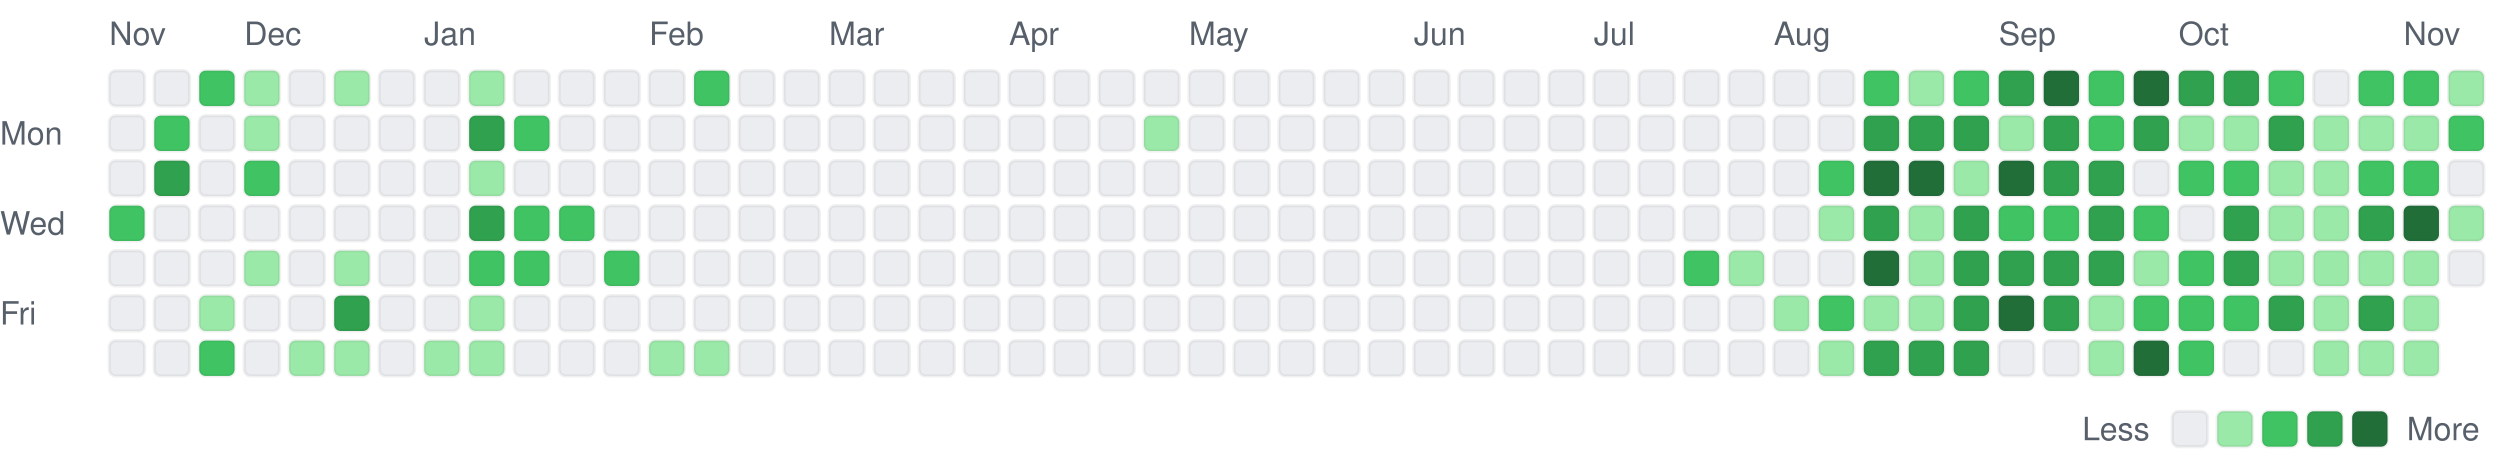
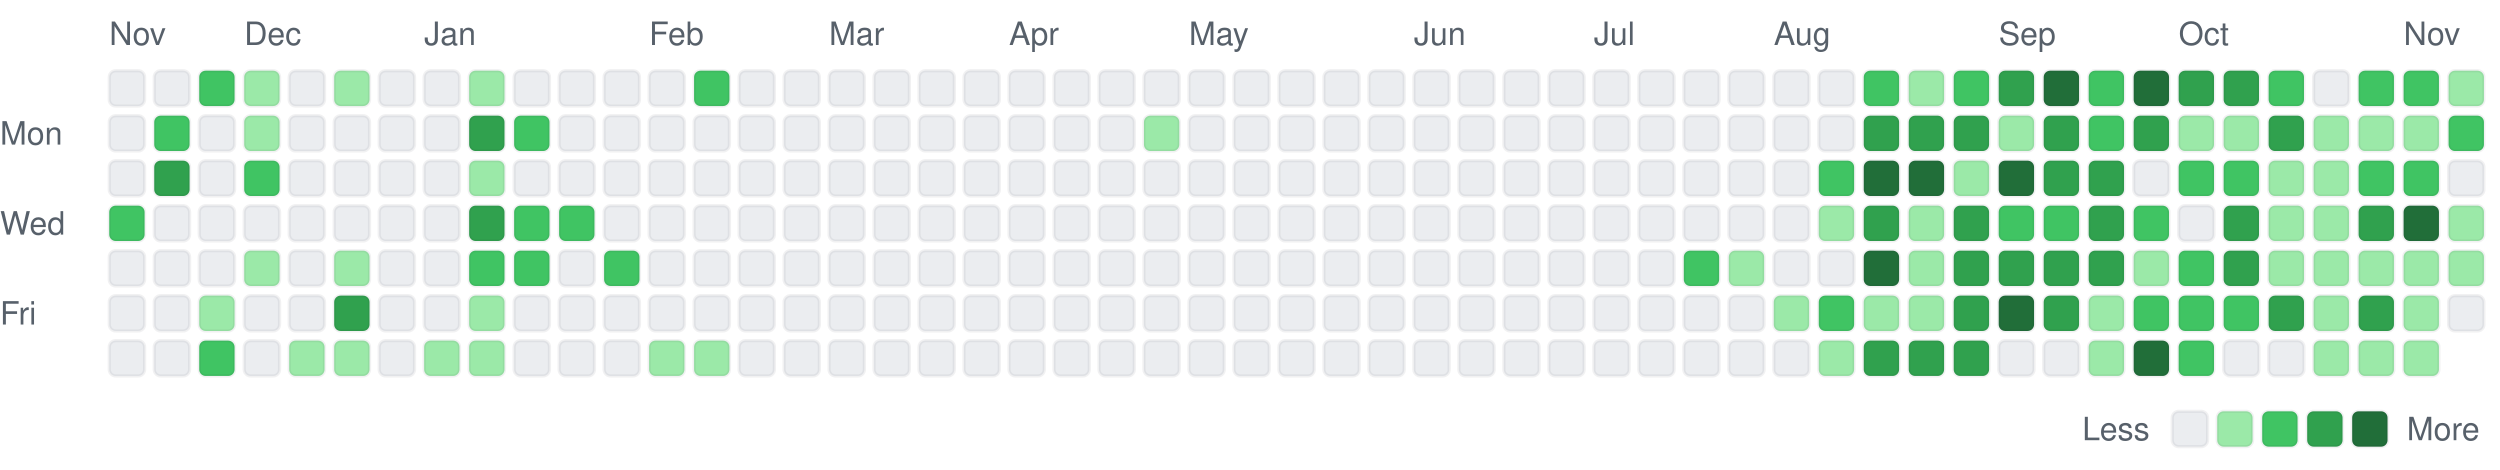
<svg xmlns="http://www.w3.org/2000/svg" width="778" height="146" viewBox="0 0 778 146" role="img" aria-label="LeetCode submissions per day, last 53 weeks">
  <style>text{font:10px -apple-system, Segoe UI, Helvetica, Arial, sans-serif;fill:#57606a}rect{rx:2px;ry:2px;stroke:rgba(27,31,35,.06);stroke-width:1px}.l0{fill:#ebedf0}.l1{fill:#9be9a8}.l2{fill:#40c463}.l3{fill:#30a14e}.l4{fill:#216e39}@media (prefers-color-scheme:dark){text{fill:#8b949e}rect{stroke:rgba(255,255,255,.05)}.l0{fill:#161b22}.l1{fill:#0e4429}.l2{fill:#006d32}.l3{fill:#26a641}.l4{fill:#39d353}}</style>
  <text x="34" y="14">Nov</text>
  <rect class="l0" x="34" y="22" width="11" height="11" />
  <rect class="l0" x="34" y="36" width="11" height="11" />
  <rect class="l0" x="34" y="50" width="11" height="11" />
  <rect class="l2" x="34" y="64" width="11" height="11" />
  <rect class="l0" x="34" y="78" width="11" height="11" />
  <rect class="l0" x="34" y="92" width="11" height="11" />
  <rect class="l0" x="34" y="106" width="11" height="11" />
  <rect class="l0" x="48" y="22" width="11" height="11" />
  <rect class="l2" x="48" y="36" width="11" height="11" />
  <rect class="l3" x="48" y="50" width="11" height="11" />
  <rect class="l0" x="48" y="64" width="11" height="11" />
  <rect class="l0" x="48" y="78" width="11" height="11" />
  <rect class="l0" x="48" y="92" width="11" height="11" />
  <rect class="l0" x="48" y="106" width="11" height="11" />
  <rect class="l2" x="62" y="22" width="11" height="11" />
  <rect class="l0" x="62" y="36" width="11" height="11" />
  <rect class="l0" x="62" y="50" width="11" height="11" />
  <rect class="l0" x="62" y="64" width="11" height="11" />
  <rect class="l0" x="62" y="78" width="11" height="11" />
  <rect class="l1" x="62" y="92" width="11" height="11" />
  <rect class="l2" x="62" y="106" width="11" height="11" />
  <text x="76" y="14">Dec</text>
  <rect class="l1" x="76" y="22" width="11" height="11" />
  <rect class="l1" x="76" y="36" width="11" height="11" />
  <rect class="l2" x="76" y="50" width="11" height="11" />
  <rect class="l0" x="76" y="64" width="11" height="11" />
  <rect class="l1" x="76" y="78" width="11" height="11" />
  <rect class="l0" x="76" y="92" width="11" height="11" />
  <rect class="l0" x="76" y="106" width="11" height="11" />
  <rect class="l0" x="90" y="22" width="11" height="11" />
  <rect class="l0" x="90" y="36" width="11" height="11" />
  <rect class="l0" x="90" y="50" width="11" height="11" />
  <rect class="l0" x="90" y="64" width="11" height="11" />
  <rect class="l0" x="90" y="78" width="11" height="11" />
  <rect class="l0" x="90" y="92" width="11" height="11" />
  <rect class="l1" x="90" y="106" width="11" height="11" />
  <rect class="l1" x="104" y="22" width="11" height="11" />
  <rect class="l0" x="104" y="36" width="11" height="11" />
  <rect class="l0" x="104" y="50" width="11" height="11" />
  <rect class="l0" x="104" y="64" width="11" height="11" />
  <rect class="l1" x="104" y="78" width="11" height="11" />
  <rect class="l3" x="104" y="92" width="11" height="11" />
  <rect class="l1" x="104" y="106" width="11" height="11" />
  <rect class="l0" x="118" y="22" width="11" height="11" />
  <rect class="l0" x="118" y="36" width="11" height="11" />
  <rect class="l0" x="118" y="50" width="11" height="11" />
  <rect class="l0" x="118" y="64" width="11" height="11" />
  <rect class="l0" x="118" y="78" width="11" height="11" />
  <rect class="l0" x="118" y="92" width="11" height="11" />
  <rect class="l0" x="118" y="106" width="11" height="11" />
  <text x="132" y="14">Jan</text>
  <rect class="l0" x="132" y="22" width="11" height="11" />
  <rect class="l0" x="132" y="36" width="11" height="11" />
  <rect class="l0" x="132" y="50" width="11" height="11" />
  <rect class="l0" x="132" y="64" width="11" height="11" />
  <rect class="l0" x="132" y="78" width="11" height="11" />
  <rect class="l0" x="132" y="92" width="11" height="11" />
  <rect class="l1" x="132" y="106" width="11" height="11" />
  <rect class="l1" x="146" y="22" width="11" height="11" />
  <rect class="l3" x="146" y="36" width="11" height="11" />
  <rect class="l1" x="146" y="50" width="11" height="11" />
  <rect class="l3" x="146" y="64" width="11" height="11" />
  <rect class="l2" x="146" y="78" width="11" height="11" />
  <rect class="l1" x="146" y="92" width="11" height="11" />
  <rect class="l1" x="146" y="106" width="11" height="11" />
  <rect class="l0" x="160" y="22" width="11" height="11" />
  <rect class="l2" x="160" y="36" width="11" height="11" />
  <rect class="l0" x="160" y="50" width="11" height="11" />
  <rect class="l2" x="160" y="64" width="11" height="11" />
  <rect class="l2" x="160" y="78" width="11" height="11" />
  <rect class="l0" x="160" y="92" width="11" height="11" />
  <rect class="l0" x="160" y="106" width="11" height="11" />
  <rect class="l0" x="174" y="22" width="11" height="11" />
  <rect class="l0" x="174" y="36" width="11" height="11" />
  <rect class="l0" x="174" y="50" width="11" height="11" />
  <rect class="l2" x="174" y="64" width="11" height="11" />
  <rect class="l0" x="174" y="78" width="11" height="11" />
  <rect class="l0" x="174" y="92" width="11" height="11" />
  <rect class="l0" x="174" y="106" width="11" height="11" />
  <rect class="l0" x="188" y="22" width="11" height="11" />
  <rect class="l0" x="188" y="36" width="11" height="11" />
  <rect class="l0" x="188" y="50" width="11" height="11" />
  <rect class="l0" x="188" y="64" width="11" height="11" />
  <rect class="l2" x="188" y="78" width="11" height="11" />
  <rect class="l0" x="188" y="92" width="11" height="11" />
  <rect class="l0" x="188" y="106" width="11" height="11" />
  <text x="202" y="14">Feb</text>
  <rect class="l0" x="202" y="22" width="11" height="11" />
  <rect class="l0" x="202" y="36" width="11" height="11" />
  <rect class="l0" x="202" y="50" width="11" height="11" />
  <rect class="l0" x="202" y="64" width="11" height="11" />
  <rect class="l0" x="202" y="78" width="11" height="11" />
  <rect class="l0" x="202" y="92" width="11" height="11" />
  <rect class="l1" x="202" y="106" width="11" height="11" />
  <rect class="l2" x="216" y="22" width="11" height="11" />
  <rect class="l0" x="216" y="36" width="11" height="11" />
  <rect class="l0" x="216" y="50" width="11" height="11" />
  <rect class="l0" x="216" y="64" width="11" height="11" />
  <rect class="l0" x="216" y="78" width="11" height="11" />
  <rect class="l0" x="216" y="92" width="11" height="11" />
  <rect class="l1" x="216" y="106" width="11" height="11" />
  <rect class="l0" x="230" y="22" width="11" height="11" />
  <rect class="l0" x="230" y="36" width="11" height="11" />
  <rect class="l0" x="230" y="50" width="11" height="11" />
  <rect class="l0" x="230" y="64" width="11" height="11" />
  <rect class="l0" x="230" y="78" width="11" height="11" />
  <rect class="l0" x="230" y="92" width="11" height="11" />
  <rect class="l0" x="230" y="106" width="11" height="11" />
  <rect class="l0" x="244" y="22" width="11" height="11" />
  <rect class="l0" x="244" y="36" width="11" height="11" />
  <rect class="l0" x="244" y="50" width="11" height="11" />
  <rect class="l0" x="244" y="64" width="11" height="11" />
  <rect class="l0" x="244" y="78" width="11" height="11" />
  <rect class="l0" x="244" y="92" width="11" height="11" />
  <rect class="l0" x="244" y="106" width="11" height="11" />
  <text x="258" y="14">Mar</text>
  <rect class="l0" x="258" y="22" width="11" height="11" />
  <rect class="l0" x="258" y="36" width="11" height="11" />
  <rect class="l0" x="258" y="50" width="11" height="11" />
  <rect class="l0" x="258" y="64" width="11" height="11" />
  <rect class="l0" x="258" y="78" width="11" height="11" />
  <rect class="l0" x="258" y="92" width="11" height="11" />
  <rect class="l0" x="258" y="106" width="11" height="11" />
  <rect class="l0" x="272" y="22" width="11" height="11" />
  <rect class="l0" x="272" y="36" width="11" height="11" />
  <rect class="l0" x="272" y="50" width="11" height="11" />
  <rect class="l0" x="272" y="64" width="11" height="11" />
  <rect class="l0" x="272" y="78" width="11" height="11" />
  <rect class="l0" x="272" y="92" width="11" height="11" />
  <rect class="l0" x="272" y="106" width="11" height="11" />
  <rect class="l0" x="286" y="22" width="11" height="11" />
  <rect class="l0" x="286" y="36" width="11" height="11" />
  <rect class="l0" x="286" y="50" width="11" height="11" />
  <rect class="l0" x="286" y="64" width="11" height="11" />
  <rect class="l0" x="286" y="78" width="11" height="11" />
  <rect class="l0" x="286" y="92" width="11" height="11" />
  <rect class="l0" x="286" y="106" width="11" height="11" />
  <rect class="l0" x="300" y="22" width="11" height="11" />
  <rect class="l0" x="300" y="36" width="11" height="11" />
  <rect class="l0" x="300" y="50" width="11" height="11" />
  <rect class="l0" x="300" y="64" width="11" height="11" />
  <rect class="l0" x="300" y="78" width="11" height="11" />
  <rect class="l0" x="300" y="92" width="11" height="11" />
  <rect class="l0" x="300" y="106" width="11" height="11" />
  <text x="314" y="14">Apr</text>
  <rect class="l0" x="314" y="22" width="11" height="11" />
  <rect class="l0" x="314" y="36" width="11" height="11" />
  <rect class="l0" x="314" y="50" width="11" height="11" />
  <rect class="l0" x="314" y="64" width="11" height="11" />
  <rect class="l0" x="314" y="78" width="11" height="11" />
  <rect class="l0" x="314" y="92" width="11" height="11" />
  <rect class="l0" x="314" y="106" width="11" height="11" />
  <rect class="l0" x="328" y="22" width="11" height="11" />
  <rect class="l0" x="328" y="36" width="11" height="11" />
  <rect class="l0" x="328" y="50" width="11" height="11" />
  <rect class="l0" x="328" y="64" width="11" height="11" />
  <rect class="l0" x="328" y="78" width="11" height="11" />
  <rect class="l0" x="328" y="92" width="11" height="11" />
  <rect class="l0" x="328" y="106" width="11" height="11" />
  <rect class="l0" x="342" y="22" width="11" height="11" />
  <rect class="l0" x="342" y="36" width="11" height="11" />
  <rect class="l0" x="342" y="50" width="11" height="11" />
  <rect class="l0" x="342" y="64" width="11" height="11" />
  <rect class="l0" x="342" y="78" width="11" height="11" />
  <rect class="l0" x="342" y="92" width="11" height="11" />
  <rect class="l0" x="342" y="106" width="11" height="11" />
  <rect class="l0" x="356" y="22" width="11" height="11" />
  <rect class="l1" x="356" y="36" width="11" height="11" />
  <rect class="l0" x="356" y="50" width="11" height="11" />
  <rect class="l0" x="356" y="64" width="11" height="11" />
  <rect class="l0" x="356" y="78" width="11" height="11" />
  <rect class="l0" x="356" y="92" width="11" height="11" />
  <rect class="l0" x="356" y="106" width="11" height="11" />
  <text x="370" y="14">May</text>
  <rect class="l0" x="370" y="22" width="11" height="11" />
  <rect class="l0" x="370" y="36" width="11" height="11" />
  <rect class="l0" x="370" y="50" width="11" height="11" />
  <rect class="l0" x="370" y="64" width="11" height="11" />
  <rect class="l0" x="370" y="78" width="11" height="11" />
  <rect class="l0" x="370" y="92" width="11" height="11" />
  <rect class="l0" x="370" y="106" width="11" height="11" />
  <rect class="l0" x="384" y="22" width="11" height="11" />
  <rect class="l0" x="384" y="36" width="11" height="11" />
  <rect class="l0" x="384" y="50" width="11" height="11" />
  <rect class="l0" x="384" y="64" width="11" height="11" />
  <rect class="l0" x="384" y="78" width="11" height="11" />
  <rect class="l0" x="384" y="92" width="11" height="11" />
  <rect class="l0" x="384" y="106" width="11" height="11" />
  <rect class="l0" x="398" y="22" width="11" height="11" />
  <rect class="l0" x="398" y="36" width="11" height="11" />
  <rect class="l0" x="398" y="50" width="11" height="11" />
  <rect class="l0" x="398" y="64" width="11" height="11" />
  <rect class="l0" x="398" y="78" width="11" height="11" />
  <rect class="l0" x="398" y="92" width="11" height="11" />
  <rect class="l0" x="398" y="106" width="11" height="11" />
  <rect class="l0" x="412" y="22" width="11" height="11" />
  <rect class="l0" x="412" y="36" width="11" height="11" />
  <rect class="l0" x="412" y="50" width="11" height="11" />
  <rect class="l0" x="412" y="64" width="11" height="11" />
  <rect class="l0" x="412" y="78" width="11" height="11" />
  <rect class="l0" x="412" y="92" width="11" height="11" />
  <rect class="l0" x="412" y="106" width="11" height="11" />
  <rect class="l0" x="426" y="22" width="11" height="11" />
  <rect class="l0" x="426" y="36" width="11" height="11" />
  <rect class="l0" x="426" y="50" width="11" height="11" />
  <rect class="l0" x="426" y="64" width="11" height="11" />
  <rect class="l0" x="426" y="78" width="11" height="11" />
  <rect class="l0" x="426" y="92" width="11" height="11" />
  <rect class="l0" x="426" y="106" width="11" height="11" />
  <text x="440" y="14">Jun</text>
  <rect class="l0" x="440" y="22" width="11" height="11" />
  <rect class="l0" x="440" y="36" width="11" height="11" />
  <rect class="l0" x="440" y="50" width="11" height="11" />
  <rect class="l0" x="440" y="64" width="11" height="11" />
  <rect class="l0" x="440" y="78" width="11" height="11" />
  <rect class="l0" x="440" y="92" width="11" height="11" />
  <rect class="l0" x="440" y="106" width="11" height="11" />
  <rect class="l0" x="454" y="22" width="11" height="11" />
  <rect class="l0" x="454" y="36" width="11" height="11" />
  <rect class="l0" x="454" y="50" width="11" height="11" />
  <rect class="l0" x="454" y="64" width="11" height="11" />
  <rect class="l0" x="454" y="78" width="11" height="11" />
  <rect class="l0" x="454" y="92" width="11" height="11" />
  <rect class="l0" x="454" y="106" width="11" height="11" />
  <rect class="l0" x="468" y="22" width="11" height="11" />
  <rect class="l0" x="468" y="36" width="11" height="11" />
  <rect class="l0" x="468" y="50" width="11" height="11" />
  <rect class="l0" x="468" y="64" width="11" height="11" />
  <rect class="l0" x="468" y="78" width="11" height="11" />
  <rect class="l0" x="468" y="92" width="11" height="11" />
  <rect class="l0" x="468" y="106" width="11" height="11" />
  <rect class="l0" x="482" y="22" width="11" height="11" />
  <rect class="l0" x="482" y="36" width="11" height="11" />
  <rect class="l0" x="482" y="50" width="11" height="11" />
  <rect class="l0" x="482" y="64" width="11" height="11" />
  <rect class="l0" x="482" y="78" width="11" height="11" />
  <rect class="l0" x="482" y="92" width="11" height="11" />
  <rect class="l0" x="482" y="106" width="11" height="11" />
  <text x="496" y="14">Jul</text>
  <rect class="l0" x="496" y="22" width="11" height="11" />
  <rect class="l0" x="496" y="36" width="11" height="11" />
  <rect class="l0" x="496" y="50" width="11" height="11" />
  <rect class="l0" x="496" y="64" width="11" height="11" />
  <rect class="l0" x="496" y="78" width="11" height="11" />
  <rect class="l0" x="496" y="92" width="11" height="11" />
  <rect class="l0" x="496" y="106" width="11" height="11" />
  <rect class="l0" x="510" y="22" width="11" height="11" />
  <rect class="l0" x="510" y="36" width="11" height="11" />
  <rect class="l0" x="510" y="50" width="11" height="11" />
  <rect class="l0" x="510" y="64" width="11" height="11" />
  <rect class="l0" x="510" y="78" width="11" height="11" />
  <rect class="l0" x="510" y="92" width="11" height="11" />
  <rect class="l0" x="510" y="106" width="11" height="11" />
  <rect class="l0" x="524" y="22" width="11" height="11" />
  <rect class="l0" x="524" y="36" width="11" height="11" />
  <rect class="l0" x="524" y="50" width="11" height="11" />
  <rect class="l0" x="524" y="64" width="11" height="11" />
  <rect class="l2" x="524" y="78" width="11" height="11" />
  <rect class="l0" x="524" y="92" width="11" height="11" />
  <rect class="l0" x="524" y="106" width="11" height="11" />
  <rect class="l0" x="538" y="22" width="11" height="11" />
  <rect class="l0" x="538" y="36" width="11" height="11" />
  <rect class="l0" x="538" y="50" width="11" height="11" />
  <rect class="l0" x="538" y="64" width="11" height="11" />
  <rect class="l1" x="538" y="78" width="11" height="11" />
  <rect class="l0" x="538" y="92" width="11" height="11" />
  <rect class="l0" x="538" y="106" width="11" height="11" />
  <text x="552" y="14">Aug</text>
  <rect class="l0" x="552" y="22" width="11" height="11" />
  <rect class="l0" x="552" y="36" width="11" height="11" />
  <rect class="l0" x="552" y="50" width="11" height="11" />
  <rect class="l0" x="552" y="64" width="11" height="11" />
  <rect class="l0" x="552" y="78" width="11" height="11" />
  <rect class="l1" x="552" y="92" width="11" height="11" />
  <rect class="l0" x="552" y="106" width="11" height="11" />
  <rect class="l0" x="566" y="22" width="11" height="11" />
  <rect class="l0" x="566" y="36" width="11" height="11" />
  <rect class="l2" x="566" y="50" width="11" height="11" />
  <rect class="l1" x="566" y="64" width="11" height="11" />
  <rect class="l0" x="566" y="78" width="11" height="11" />
  <rect class="l2" x="566" y="92" width="11" height="11" />
  <rect class="l1" x="566" y="106" width="11" height="11" />
  <rect class="l2" x="580" y="22" width="11" height="11" />
  <rect class="l3" x="580" y="36" width="11" height="11" />
  <rect class="l4" x="580" y="50" width="11" height="11" />
  <rect class="l3" x="580" y="64" width="11" height="11" />
  <rect class="l4" x="580" y="78" width="11" height="11" />
  <rect class="l1" x="580" y="92" width="11" height="11" />
  <rect class="l3" x="580" y="106" width="11" height="11" />
  <rect class="l1" x="594" y="22" width="11" height="11" />
  <rect class="l3" x="594" y="36" width="11" height="11" />
  <rect class="l4" x="594" y="50" width="11" height="11" />
  <rect class="l1" x="594" y="64" width="11" height="11" />
  <rect class="l1" x="594" y="78" width="11" height="11" />
  <rect class="l1" x="594" y="92" width="11" height="11" />
  <rect class="l3" x="594" y="106" width="11" height="11" />
  <rect class="l2" x="608" y="22" width="11" height="11" />
  <rect class="l3" x="608" y="36" width="11" height="11" />
  <rect class="l1" x="608" y="50" width="11" height="11" />
  <rect class="l3" x="608" y="64" width="11" height="11" />
  <rect class="l3" x="608" y="78" width="11" height="11" />
  <rect class="l3" x="608" y="92" width="11" height="11" />
  <rect class="l3" x="608" y="106" width="11" height="11" />
  <text x="622" y="14">Sep</text>
  <rect class="l3" x="622" y="22" width="11" height="11" />
  <rect class="l1" x="622" y="36" width="11" height="11" />
  <rect class="l4" x="622" y="50" width="11" height="11" />
  <rect class="l2" x="622" y="64" width="11" height="11" />
  <rect class="l3" x="622" y="78" width="11" height="11" />
  <rect class="l4" x="622" y="92" width="11" height="11" />
  <rect class="l0" x="622" y="106" width="11" height="11" />
  <rect class="l4" x="636" y="22" width="11" height="11" />
  <rect class="l3" x="636" y="36" width="11" height="11" />
  <rect class="l3" x="636" y="50" width="11" height="11" />
  <rect class="l2" x="636" y="64" width="11" height="11" />
  <rect class="l3" x="636" y="78" width="11" height="11" />
  <rect class="l3" x="636" y="92" width="11" height="11" />
  <rect class="l0" x="636" y="106" width="11" height="11" />
  <rect class="l2" x="650" y="22" width="11" height="11" />
  <rect class="l2" x="650" y="36" width="11" height="11" />
  <rect class="l3" x="650" y="50" width="11" height="11" />
  <rect class="l3" x="650" y="64" width="11" height="11" />
  <rect class="l3" x="650" y="78" width="11" height="11" />
  <rect class="l1" x="650" y="92" width="11" height="11" />
  <rect class="l1" x="650" y="106" width="11" height="11" />
  <rect class="l4" x="664" y="22" width="11" height="11" />
  <rect class="l3" x="664" y="36" width="11" height="11" />
  <rect class="l0" x="664" y="50" width="11" height="11" />
  <rect class="l2" x="664" y="64" width="11" height="11" />
  <rect class="l1" x="664" y="78" width="11" height="11" />
  <rect class="l2" x="664" y="92" width="11" height="11" />
  <rect class="l4" x="664" y="106" width="11" height="11" />
  <text x="678" y="14">Oct</text>
  <rect class="l3" x="678" y="22" width="11" height="11" />
  <rect class="l1" x="678" y="36" width="11" height="11" />
  <rect class="l2" x="678" y="50" width="11" height="11" />
  <rect class="l0" x="678" y="64" width="11" height="11" />
  <rect class="l2" x="678" y="78" width="11" height="11" />
  <rect class="l2" x="678" y="92" width="11" height="11" />
  <rect class="l2" x="678" y="106" width="11" height="11" />
  <rect class="l3" x="692" y="22" width="11" height="11" />
  <rect class="l1" x="692" y="36" width="11" height="11" />
  <rect class="l2" x="692" y="50" width="11" height="11" />
  <rect class="l3" x="692" y="64" width="11" height="11" />
  <rect class="l3" x="692" y="78" width="11" height="11" />
  <rect class="l2" x="692" y="92" width="11" height="11" />
  <rect class="l0" x="692" y="106" width="11" height="11" />
  <rect class="l2" x="706" y="22" width="11" height="11" />
  <rect class="l3" x="706" y="36" width="11" height="11" />
  <rect class="l1" x="706" y="50" width="11" height="11" />
  <rect class="l1" x="706" y="64" width="11" height="11" />
  <rect class="l1" x="706" y="78" width="11" height="11" />
  <rect class="l3" x="706" y="92" width="11" height="11" />
  <rect class="l0" x="706" y="106" width="11" height="11" />
  <rect class="l0" x="720" y="22" width="11" height="11" />
  <rect class="l1" x="720" y="36" width="11" height="11" />
  <rect class="l1" x="720" y="50" width="11" height="11" />
  <rect class="l1" x="720" y="64" width="11" height="11" />
  <rect class="l1" x="720" y="78" width="11" height="11" />
  <rect class="l1" x="720" y="92" width="11" height="11" />
  <rect class="l1" x="720" y="106" width="11" height="11" />
  <rect class="l2" x="734" y="22" width="11" height="11" />
  <rect class="l1" x="734" y="36" width="11" height="11" />
  <rect class="l2" x="734" y="50" width="11" height="11" />
  <rect class="l3" x="734" y="64" width="11" height="11" />
  <rect class="l1" x="734" y="78" width="11" height="11" />
  <rect class="l3" x="734" y="92" width="11" height="11" />
  <rect class="l1" x="734" y="106" width="11" height="11" />
  <text x="748" y="14">Nov</text>
  <rect class="l2" x="748" y="22" width="11" height="11" />
  <rect class="l1" x="748" y="36" width="11" height="11" />
  <rect class="l2" x="748" y="50" width="11" height="11" />
  <rect class="l4" x="748" y="64" width="11" height="11" />
  <rect class="l1" x="748" y="78" width="11" height="11" />
  <rect class="l1" x="748" y="92" width="11" height="11" />
  <rect class="l1" x="748" y="106" width="11" height="11" />
  <rect class="l1" x="762" y="22" width="11" height="11" />
  <rect class="l2" x="762" y="36" width="11" height="11" />
  <rect class="l0" x="762" y="50" width="11" height="11" />
  <rect class="l1" x="762" y="64" width="11" height="11" />
-   <rect class="l0" x="762" y="78" width="11" height="11" />
+   <rect class="l1" x="762" y="78" width="11" height="11" />
+   <rect class="l0" x="762" y="92" width="11" height="11" />
  <text x="0" y="45">Mon</text>
  <text x="0" y="73">Wed</text>
  <text x="0" y="101">Fri</text>
  <text x="648" y="137">Less</text>
  <rect class="l0" x="676" y="128" width="11" height="11" />
  <rect class="l1" x="690" y="128" width="11" height="11" />
  <rect class="l2" x="704" y="128" width="11" height="11" />
  <rect class="l3" x="718" y="128" width="11" height="11" />
  <rect class="l4" x="732" y="128" width="11" height="11" />
  <text x="749" y="137">More</text>
</svg>
